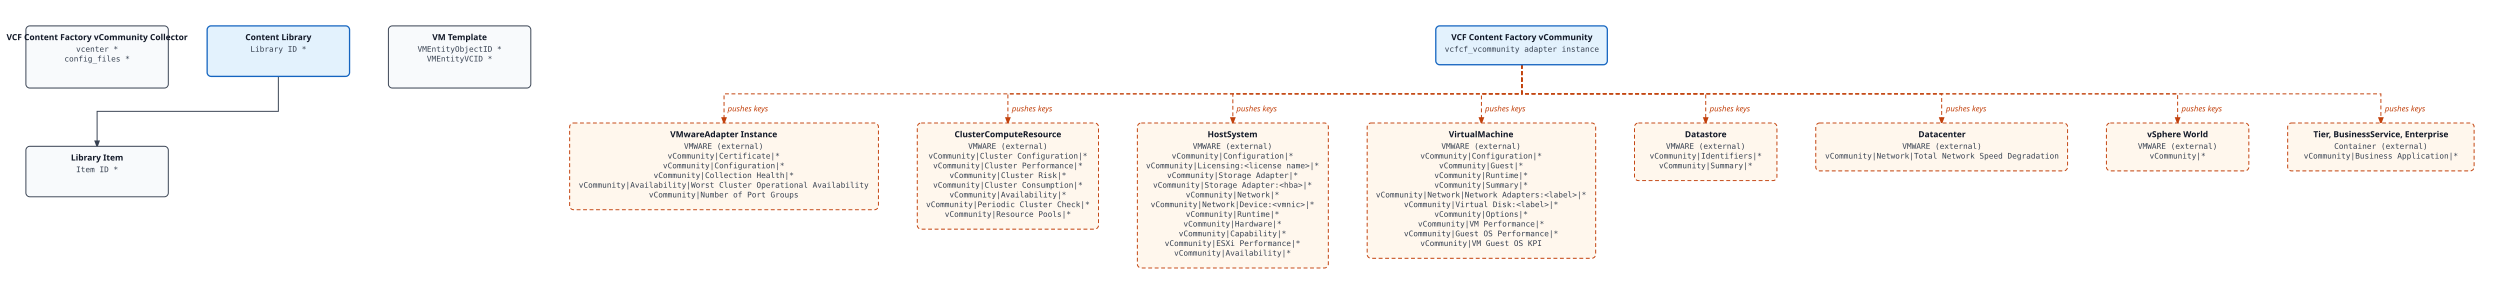
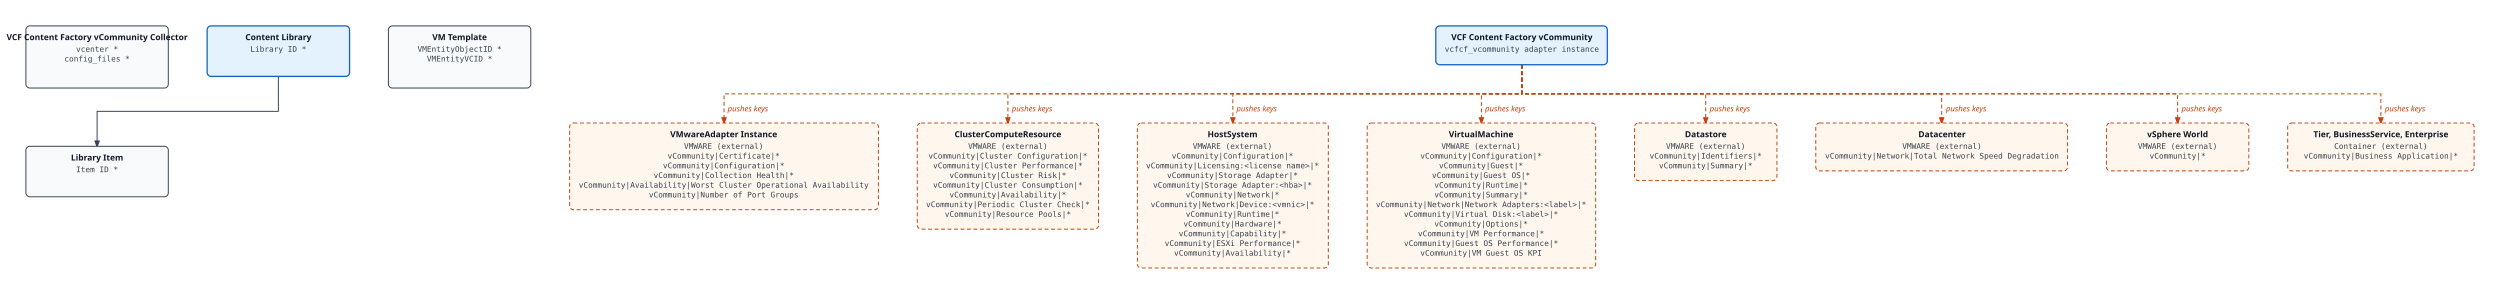
<svg xmlns="http://www.w3.org/2000/svg" width="3862" height="454" style="font-family: ui-sans-serif, system-ui, sans-serif; background: #fff;">
  <defs>
    <marker id="arrow" markerWidth="8" markerHeight="8" refX="6" refY="3" orient="auto">
      <path d="M0,0 L0,6 L8,3 z" fill="#374151" />
    </marker>
    <marker id="arrow-stitch" markerWidth="8" markerHeight="8" refX="6" refY="3" orient="auto">
      <path d="M0,0 L0,6 L8,3 z" fill="#c2410c" />
    </marker>
  </defs>
  <path d="M 430.0,118.0 L 430.0,172.0 L 150.0,172.0 L 150.0,226.0" fill="none" stroke="#374151" stroke-width="1.5" marker-end="url(#arrow)" />
  <rect x="40" y="40" width="220" height="96" rx="6" fill="#f8fafc" stroke="#374151" stroke-width="1.5" />
  <text x="150" y="62" font-family="ui-sans-serif, system-ui, sans-serif" font-size="13" font-weight="600" fill="#111827" text-anchor="middle">VCF Content Factory vCommunity Collector</text>
  <text x="150" y="80" font-family="ui-monospace, SFMono-Regular, Menlo, monospace" font-size="12" fill="#374151" text-anchor="middle">vcenter *</text>
  <text x="150" y="95" font-family="ui-monospace, SFMono-Regular, Menlo, monospace" font-size="12" fill="#374151" text-anchor="middle">config_files *</text>
  <rect x="320" y="40" width="220" height="78" rx="6" fill="#e3f2fd" stroke="#1565c0" stroke-width="2" />
  <text x="430" y="62" font-family="ui-sans-serif, system-ui, sans-serif" font-size="13" font-weight="600" fill="#111827" text-anchor="middle">Content Library</text>
  <text x="430" y="80" font-family="ui-monospace, SFMono-Regular, Menlo, monospace" font-size="12" fill="#374151" text-anchor="middle">Library ID *</text>
  <rect x="40" y="226" width="220" height="78" rx="6" fill="#f8fafc" stroke="#374151" stroke-width="1.5" />
  <text x="150" y="248" font-family="ui-sans-serif, system-ui, sans-serif" font-size="13" font-weight="600" fill="#111827" text-anchor="middle">Library Item</text>
  <text x="150" y="266" font-family="ui-monospace, SFMono-Regular, Menlo, monospace" font-size="12" fill="#374151" text-anchor="middle">Item ID *</text>
  <rect x="600" y="40" width="220" height="96" rx="6" fill="#f8fafc" stroke="#374151" stroke-width="1.5" />
  <text x="710" y="62" font-family="ui-sans-serif, system-ui, sans-serif" font-size="13" font-weight="600" fill="#111827" text-anchor="middle">VM Template</text>
  <text x="710" y="80" font-family="ui-monospace, SFMono-Regular, Menlo, monospace" font-size="12" fill="#374151" text-anchor="middle">VMEntityObjectID *</text>
  <text x="710" y="95" font-family="ui-monospace, SFMono-Regular, Menlo, monospace" font-size="12" fill="#374151" text-anchor="middle">VMEntityVCID *</text>
  <path d="M 2351.0,100.0 L 2351.0,145.0 L 1118.5,145.0 L 1118.5,190.0" fill="none" stroke="#c2410c" stroke-width="1.5" stroke-dasharray="6 4" marker-end="url(#arrow-stitch)" />
  <path d="M 2351.0,100.0 L 2351.0,145.0 L 1557.0,145.0 L 1557.0,190.0" fill="none" stroke="#c2410c" stroke-width="1.5" stroke-dasharray="6 4" marker-end="url(#arrow-stitch)" />
  <path d="M 2351.0,100.0 L 2351.0,145.0 L 1904.5,145.0 L 1904.5,190.0" fill="none" stroke="#c2410c" stroke-width="1.5" stroke-dasharray="6 4" marker-end="url(#arrow-stitch)" />
  <path d="M 2351.0,100.0 L 2351.0,145.0 L 2288.5,145.0 L 2288.5,190.0" fill="none" stroke="#c2410c" stroke-width="1.5" stroke-dasharray="6 4" marker-end="url(#arrow-stitch)" />
  <path d="M 2351.0,100.0 L 2351.0,145.0 L 2635.0,145.0 L 2635.0,190.0" fill="none" stroke="#c2410c" stroke-width="1.5" stroke-dasharray="6 4" marker-end="url(#arrow-stitch)" />
  <path d="M 2351.0,100.0 L 2351.0,145.0 L 2999.5,145.0 L 2999.5,190.0" fill="none" stroke="#c2410c" stroke-width="1.5" stroke-dasharray="6 4" marker-end="url(#arrow-stitch)" />
  <path d="M 2351.0,100.0 L 2351.0,145.0 L 3364.0,145.0 L 3364.0,190.0" fill="none" stroke="#c2410c" stroke-width="1.5" stroke-dasharray="6 4" marker-end="url(#arrow-stitch)" />
  <path d="M 2351.0,100.0 L 2351.0,145.0 L 3678.0,145.0 L 3678.0,190.0" fill="none" stroke="#c2410c" stroke-width="1.5" stroke-dasharray="6 4" marker-end="url(#arrow-stitch)" />
  <text x="1124" y="172" font-family="ui-sans-serif, system-ui, sans-serif" font-size="12" font-style="italic" fill="#c2410c" text-anchor="start">pushes keys</text>
  <text x="1563" y="172" font-family="ui-sans-serif, system-ui, sans-serif" font-size="12" font-style="italic" fill="#c2410c" text-anchor="start">pushes keys</text>
  <text x="1910" y="172" font-family="ui-sans-serif, system-ui, sans-serif" font-size="12" font-style="italic" fill="#c2410c" text-anchor="start">pushes keys</text>
  <text x="2294" y="172" font-family="ui-sans-serif, system-ui, sans-serif" font-size="12" font-style="italic" fill="#c2410c" text-anchor="start">pushes keys</text>
  <text x="2641" y="172" font-family="ui-sans-serif, system-ui, sans-serif" font-size="12" font-style="italic" fill="#c2410c" text-anchor="start">pushes keys</text>
  <text x="3006" y="172" font-family="ui-sans-serif, system-ui, sans-serif" font-size="12" font-style="italic" fill="#c2410c" text-anchor="start">pushes keys</text>
  <text x="3370" y="172" font-family="ui-sans-serif, system-ui, sans-serif" font-size="12" font-style="italic" fill="#c2410c" text-anchor="start">pushes keys</text>
  <text x="3684" y="172" font-family="ui-sans-serif, system-ui, sans-serif" font-size="12" font-style="italic" fill="#c2410c" text-anchor="start">pushes keys</text>
  <rect x="2218" y="40" width="265" height="60" rx="6" fill="#e3f2fd" stroke="#1565c0" stroke-width="2" />
  <text x="2351" y="62" font-family="ui-sans-serif, system-ui, sans-serif" font-size="13" font-weight="600" fill="#111827" text-anchor="middle">VCF Content Factory vCommunity</text>
  <text x="2351" y="80" font-family="ui-monospace, SFMono-Regular, Menlo, monospace" font-size="12" fill="#374151" text-anchor="middle">vcfcf_vcommunity adapter instance</text>
  <rect x="880" y="190" width="477" height="134" rx="6" fill="#fff7ed" stroke="#c2410c" stroke-width="1.5" stroke-dasharray="6 4" />
  <text x="1118" y="212" font-family="ui-sans-serif, system-ui, sans-serif" font-size="13" font-weight="600" fill="#111827" text-anchor="middle">VMwareAdapter Instance</text>
  <text x="1118" y="230" font-family="ui-monospace, SFMono-Regular, Menlo, monospace" font-size="12" fill="#374151" text-anchor="middle">VMWARE (external)</text>
  <text x="1118" y="245" font-family="ui-monospace, SFMono-Regular, Menlo, monospace" font-size="12" fill="#374151" text-anchor="middle">vCommunity|Certificate|*</text>
  <text x="1118" y="260" font-family="ui-monospace, SFMono-Regular, Menlo, monospace" font-size="12" fill="#374151" text-anchor="middle">vCommunity|Configuration|*</text>
  <text x="1118" y="275" font-family="ui-monospace, SFMono-Regular, Menlo, monospace" font-size="12" fill="#374151" text-anchor="middle">vCommunity|Collection Health|*</text>
  <text x="1118" y="290" font-family="ui-monospace, SFMono-Regular, Menlo, monospace" font-size="12" fill="#374151" text-anchor="middle">vCommunity|Availability|Worst Cluster Operational Availability</text>
  <text x="1118" y="305" font-family="ui-monospace, SFMono-Regular, Menlo, monospace" font-size="12" fill="#374151" text-anchor="middle">vCommunity|Number of Port Groups</text>
  <rect x="1417" y="190" width="280" height="164" rx="6" fill="#fff7ed" stroke="#c2410c" stroke-width="1.5" stroke-dasharray="6 4" />
  <text x="1557" y="212" font-family="ui-sans-serif, system-ui, sans-serif" font-size="13" font-weight="600" fill="#111827" text-anchor="middle">ClusterComputeResource</text>
  <text x="1557" y="230" font-family="ui-monospace, SFMono-Regular, Menlo, monospace" font-size="12" fill="#374151" text-anchor="middle">VMWARE (external)</text>
  <text x="1557" y="245" font-family="ui-monospace, SFMono-Regular, Menlo, monospace" font-size="12" fill="#374151" text-anchor="middle">vCommunity|Cluster Configuration|*</text>
  <text x="1557" y="260" font-family="ui-monospace, SFMono-Regular, Menlo, monospace" font-size="12" fill="#374151" text-anchor="middle">vCommunity|Cluster Performance|*</text>
  <text x="1557" y="275" font-family="ui-monospace, SFMono-Regular, Menlo, monospace" font-size="12" fill="#374151" text-anchor="middle">vCommunity|Cluster Risk|*</text>
  <text x="1557" y="290" font-family="ui-monospace, SFMono-Regular, Menlo, monospace" font-size="12" fill="#374151" text-anchor="middle">vCommunity|Cluster Consumption|*</text>
  <text x="1557" y="305" font-family="ui-monospace, SFMono-Regular, Menlo, monospace" font-size="12" fill="#374151" text-anchor="middle">vCommunity|Availability|*</text>
  <text x="1557" y="320" font-family="ui-monospace, SFMono-Regular, Menlo, monospace" font-size="12" fill="#374151" text-anchor="middle">vCommunity|Periodic Cluster Check|*</text>
  <text x="1557" y="335" font-family="ui-monospace, SFMono-Regular, Menlo, monospace" font-size="12" fill="#374151" text-anchor="middle">vCommunity|Resource Pools|*</text>
  <rect x="1757" y="190" width="295" height="224" rx="6" fill="#fff7ed" stroke="#c2410c" stroke-width="1.5" stroke-dasharray="6 4" />
  <text x="1904" y="212" font-family="ui-sans-serif, system-ui, sans-serif" font-size="13" font-weight="600" fill="#111827" text-anchor="middle">HostSystem</text>
  <text x="1904" y="230" font-family="ui-monospace, SFMono-Regular, Menlo, monospace" font-size="12" fill="#374151" text-anchor="middle">VMWARE (external)</text>
  <text x="1904" y="245" font-family="ui-monospace, SFMono-Regular, Menlo, monospace" font-size="12" fill="#374151" text-anchor="middle">vCommunity|Configuration|*</text>
  <text x="1904" y="260" font-family="ui-monospace, SFMono-Regular, Menlo, monospace" font-size="12" fill="#374151" text-anchor="middle">vCommunity|Licensing:&lt;license name&gt;|*</text>
  <text x="1904" y="275" font-family="ui-monospace, SFMono-Regular, Menlo, monospace" font-size="12" fill="#374151" text-anchor="middle">vCommunity|Storage Adapter|*</text>
  <text x="1904" y="290" font-family="ui-monospace, SFMono-Regular, Menlo, monospace" font-size="12" fill="#374151" text-anchor="middle">vCommunity|Storage Adapter:&lt;hba&gt;|*</text>
  <text x="1904" y="305" font-family="ui-monospace, SFMono-Regular, Menlo, monospace" font-size="12" fill="#374151" text-anchor="middle">vCommunity|Network|*</text>
  <text x="1904" y="320" font-family="ui-monospace, SFMono-Regular, Menlo, monospace" font-size="12" fill="#374151" text-anchor="middle">vCommunity|Network|Device:&lt;vmnic&gt;|*</text>
  <text x="1904" y="335" font-family="ui-monospace, SFMono-Regular, Menlo, monospace" font-size="12" fill="#374151" text-anchor="middle">vCommunity|Runtime|*</text>
  <text x="1904" y="350" font-family="ui-monospace, SFMono-Regular, Menlo, monospace" font-size="12" fill="#374151" text-anchor="middle">vCommunity|Hardware|*</text>
  <text x="1904" y="365" font-family="ui-monospace, SFMono-Regular, Menlo, monospace" font-size="12" fill="#374151" text-anchor="middle">vCommunity|Capability|*</text>
  <text x="1904" y="380" font-family="ui-monospace, SFMono-Regular, Menlo, monospace" font-size="12" fill="#374151" text-anchor="middle">vCommunity|ESXi Performance|*</text>
  <text x="1904" y="395" font-family="ui-monospace, SFMono-Regular, Menlo, monospace" font-size="12" fill="#374151" text-anchor="middle">vCommunity|Availability|*</text>
-   <rect x="2112" y="190" width="353" height="209" rx="6" fill="#fff7ed" stroke="#c2410c" stroke-width="1.5" stroke-dasharray="6 4" />
+   <rect x="2112" y="190" width="353" height="224" rx="6" fill="#fff7ed" stroke="#c2410c" stroke-width="1.5" stroke-dasharray="6 4" />
  <text x="2288" y="212" font-family="ui-sans-serif, system-ui, sans-serif" font-size="13" font-weight="600" fill="#111827" text-anchor="middle">VirtualMachine</text>
  <text x="2288" y="230" font-family="ui-monospace, SFMono-Regular, Menlo, monospace" font-size="12" fill="#374151" text-anchor="middle">VMWARE (external)</text>
  <text x="2288" y="245" font-family="ui-monospace, SFMono-Regular, Menlo, monospace" font-size="12" fill="#374151" text-anchor="middle">vCommunity|Configuration|*</text>
  <text x="2288" y="260" font-family="ui-monospace, SFMono-Regular, Menlo, monospace" font-size="12" fill="#374151" text-anchor="middle">vCommunity|Guest|*</text>
-   <text x="2288" y="275" font-family="ui-monospace, SFMono-Regular, Menlo, monospace" font-size="12" fill="#374151" text-anchor="middle">vCommunity|Runtime|*</text>
-   <text x="2288" y="290" font-family="ui-monospace, SFMono-Regular, Menlo, monospace" font-size="12" fill="#374151" text-anchor="middle">vCommunity|Summary|*</text>
-   <text x="2288" y="305" font-family="ui-monospace, SFMono-Regular, Menlo, monospace" font-size="12" fill="#374151" text-anchor="middle">vCommunity|Network|Network Adapters:&lt;label&gt;|*</text>
-   <text x="2288" y="320" font-family="ui-monospace, SFMono-Regular, Menlo, monospace" font-size="12" fill="#374151" text-anchor="middle">vCommunity|Virtual Disk:&lt;label&gt;|*</text>
-   <text x="2288" y="335" font-family="ui-monospace, SFMono-Regular, Menlo, monospace" font-size="12" fill="#374151" text-anchor="middle">vCommunity|Options|*</text>
-   <text x="2288" y="350" font-family="ui-monospace, SFMono-Regular, Menlo, monospace" font-size="12" fill="#374151" text-anchor="middle">vCommunity|VM Performance|*</text>
-   <text x="2288" y="365" font-family="ui-monospace, SFMono-Regular, Menlo, monospace" font-size="12" fill="#374151" text-anchor="middle">vCommunity|Guest OS Performance|*</text>
-   <text x="2288" y="380" font-family="ui-monospace, SFMono-Regular, Menlo, monospace" font-size="12" fill="#374151" text-anchor="middle">vCommunity|VM Guest OS KPI</text>
+   <text x="2288" y="275" font-family="ui-monospace, SFMono-Regular, Menlo, monospace" font-size="12" fill="#374151" text-anchor="middle">vCommunity|Guest OS|*</text>
+   <text x="2288" y="290" font-family="ui-monospace, SFMono-Regular, Menlo, monospace" font-size="12" fill="#374151" text-anchor="middle">vCommunity|Runtime|*</text>
+   <text x="2288" y="305" font-family="ui-monospace, SFMono-Regular, Menlo, monospace" font-size="12" fill="#374151" text-anchor="middle">vCommunity|Summary|*</text>
+   <text x="2288" y="320" font-family="ui-monospace, SFMono-Regular, Menlo, monospace" font-size="12" fill="#374151" text-anchor="middle">vCommunity|Network|Network Adapters:&lt;label&gt;|*</text>
+   <text x="2288" y="335" font-family="ui-monospace, SFMono-Regular, Menlo, monospace" font-size="12" fill="#374151" text-anchor="middle">vCommunity|Virtual Disk:&lt;label&gt;|*</text>
+   <text x="2288" y="350" font-family="ui-monospace, SFMono-Regular, Menlo, monospace" font-size="12" fill="#374151" text-anchor="middle">vCommunity|Options|*</text>
+   <text x="2288" y="365" font-family="ui-monospace, SFMono-Regular, Menlo, monospace" font-size="12" fill="#374151" text-anchor="middle">vCommunity|VM Performance|*</text>
+   <text x="2288" y="380" font-family="ui-monospace, SFMono-Regular, Menlo, monospace" font-size="12" fill="#374151" text-anchor="middle">vCommunity|Guest OS Performance|*</text>
+   <text x="2288" y="395" font-family="ui-monospace, SFMono-Regular, Menlo, monospace" font-size="12" fill="#374151" text-anchor="middle">vCommunity|VM Guest OS KPI</text>
  <rect x="2525" y="190" width="220" height="89" rx="6" fill="#fff7ed" stroke="#c2410c" stroke-width="1.5" stroke-dasharray="6 4" />
  <text x="2635" y="212" font-family="ui-sans-serif, system-ui, sans-serif" font-size="13" font-weight="600" fill="#111827" text-anchor="middle">Datastore</text>
  <text x="2635" y="230" font-family="ui-monospace, SFMono-Regular, Menlo, monospace" font-size="12" fill="#374151" text-anchor="middle">VMWARE (external)</text>
  <text x="2635" y="245" font-family="ui-monospace, SFMono-Regular, Menlo, monospace" font-size="12" fill="#374151" text-anchor="middle">vCommunity|Identifiers|*</text>
  <text x="2635" y="260" font-family="ui-monospace, SFMono-Regular, Menlo, monospace" font-size="12" fill="#374151" text-anchor="middle">vCommunity|Summary|*</text>
  <rect x="2805" y="190" width="389" height="74" rx="6" fill="#fff7ed" stroke="#c2410c" stroke-width="1.5" stroke-dasharray="6 4" />
  <text x="3000" y="212" font-family="ui-sans-serif, system-ui, sans-serif" font-size="13" font-weight="600" fill="#111827" text-anchor="middle">Datacenter</text>
  <text x="3000" y="230" font-family="ui-monospace, SFMono-Regular, Menlo, monospace" font-size="12" fill="#374151" text-anchor="middle">VMWARE (external)</text>
  <text x="3000" y="245" font-family="ui-monospace, SFMono-Regular, Menlo, monospace" font-size="12" fill="#374151" text-anchor="middle">vCommunity|Network|Total Network Speed Degradation</text>
  <rect x="3254" y="190" width="220" height="74" rx="6" fill="#fff7ed" stroke="#c2410c" stroke-width="1.5" stroke-dasharray="6 4" />
  <text x="3364" y="212" font-family="ui-sans-serif, system-ui, sans-serif" font-size="13" font-weight="600" fill="#111827" text-anchor="middle">vSphere World</text>
  <text x="3364" y="230" font-family="ui-monospace, SFMono-Regular, Menlo, monospace" font-size="12" fill="#374151" text-anchor="middle">VMWARE (external)</text>
  <text x="3364" y="245" font-family="ui-monospace, SFMono-Regular, Menlo, monospace" font-size="12" fill="#374151" text-anchor="middle">vCommunity|*</text>
  <rect x="3534" y="190" width="288" height="74" rx="6" fill="#fff7ed" stroke="#c2410c" stroke-width="1.5" stroke-dasharray="6 4" />
  <text x="3678" y="212" font-family="ui-sans-serif, system-ui, sans-serif" font-size="13" font-weight="600" fill="#111827" text-anchor="middle">Tier, BusinessService, Enterprise</text>
  <text x="3678" y="230" font-family="ui-monospace, SFMono-Regular, Menlo, monospace" font-size="12" fill="#374151" text-anchor="middle">Container (external)</text>
  <text x="3678" y="245" font-family="ui-monospace, SFMono-Regular, Menlo, monospace" font-size="12" fill="#374151" text-anchor="middle">vCommunity|Business Application|*</text>
</svg>
